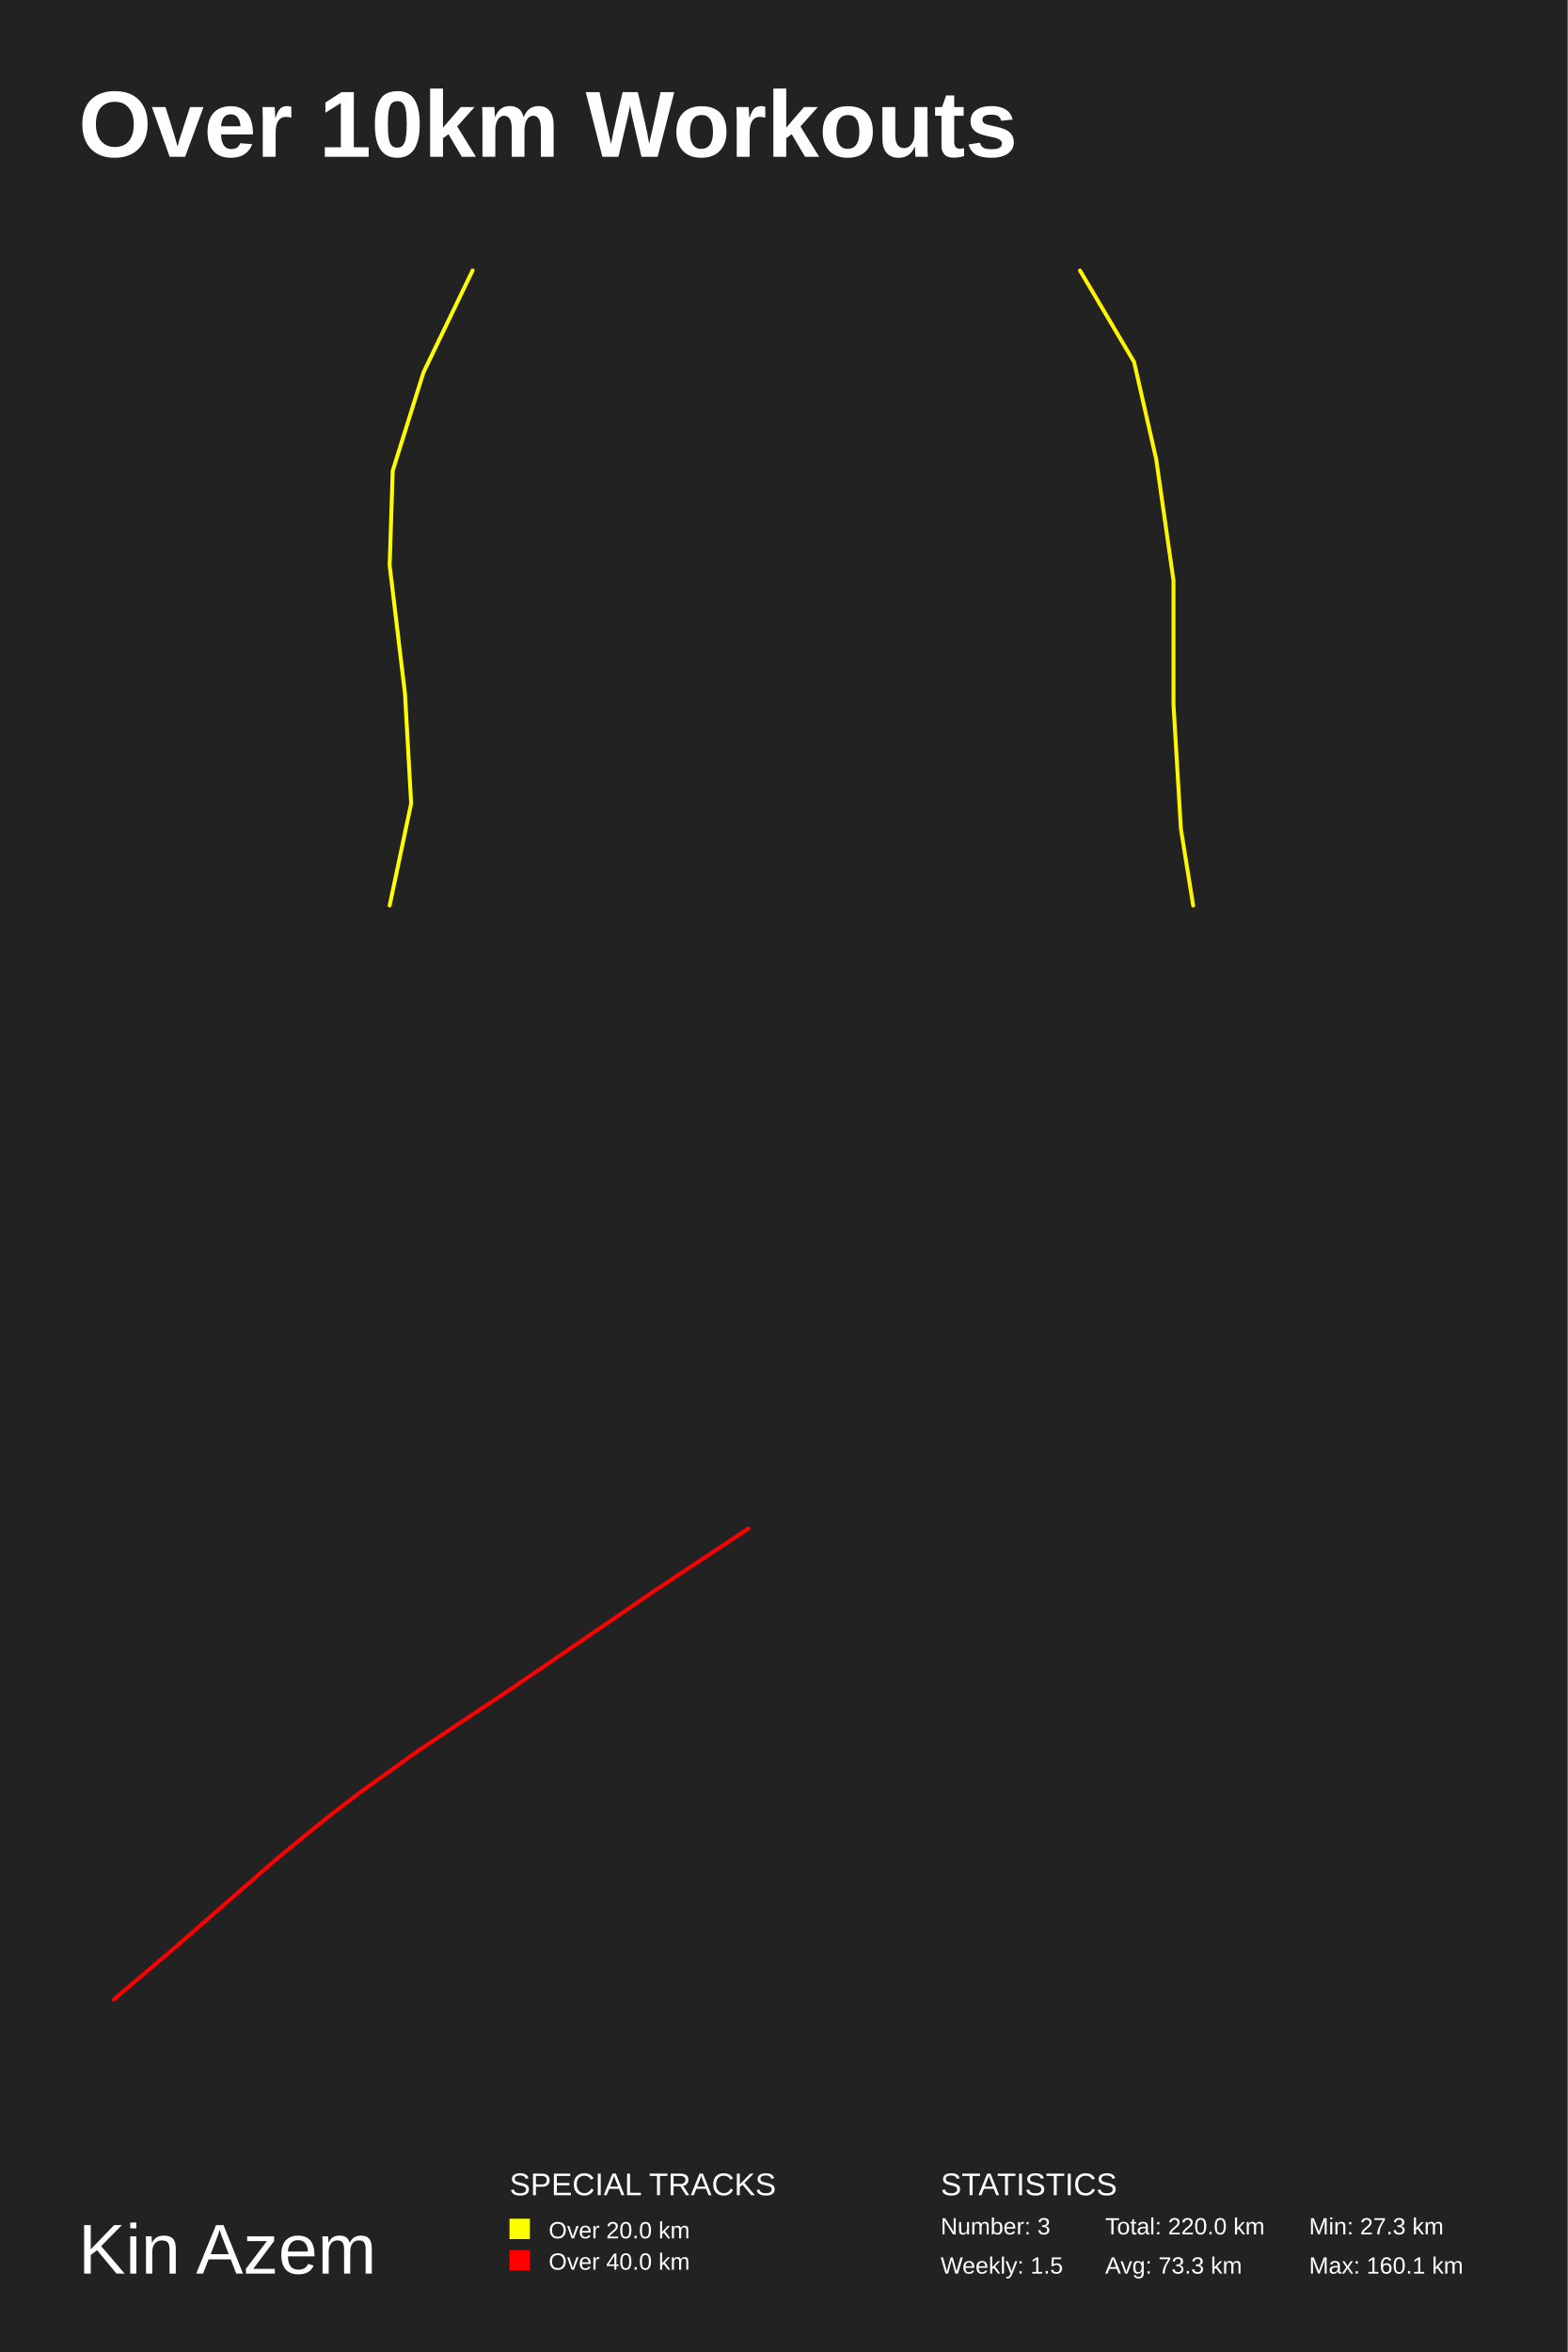
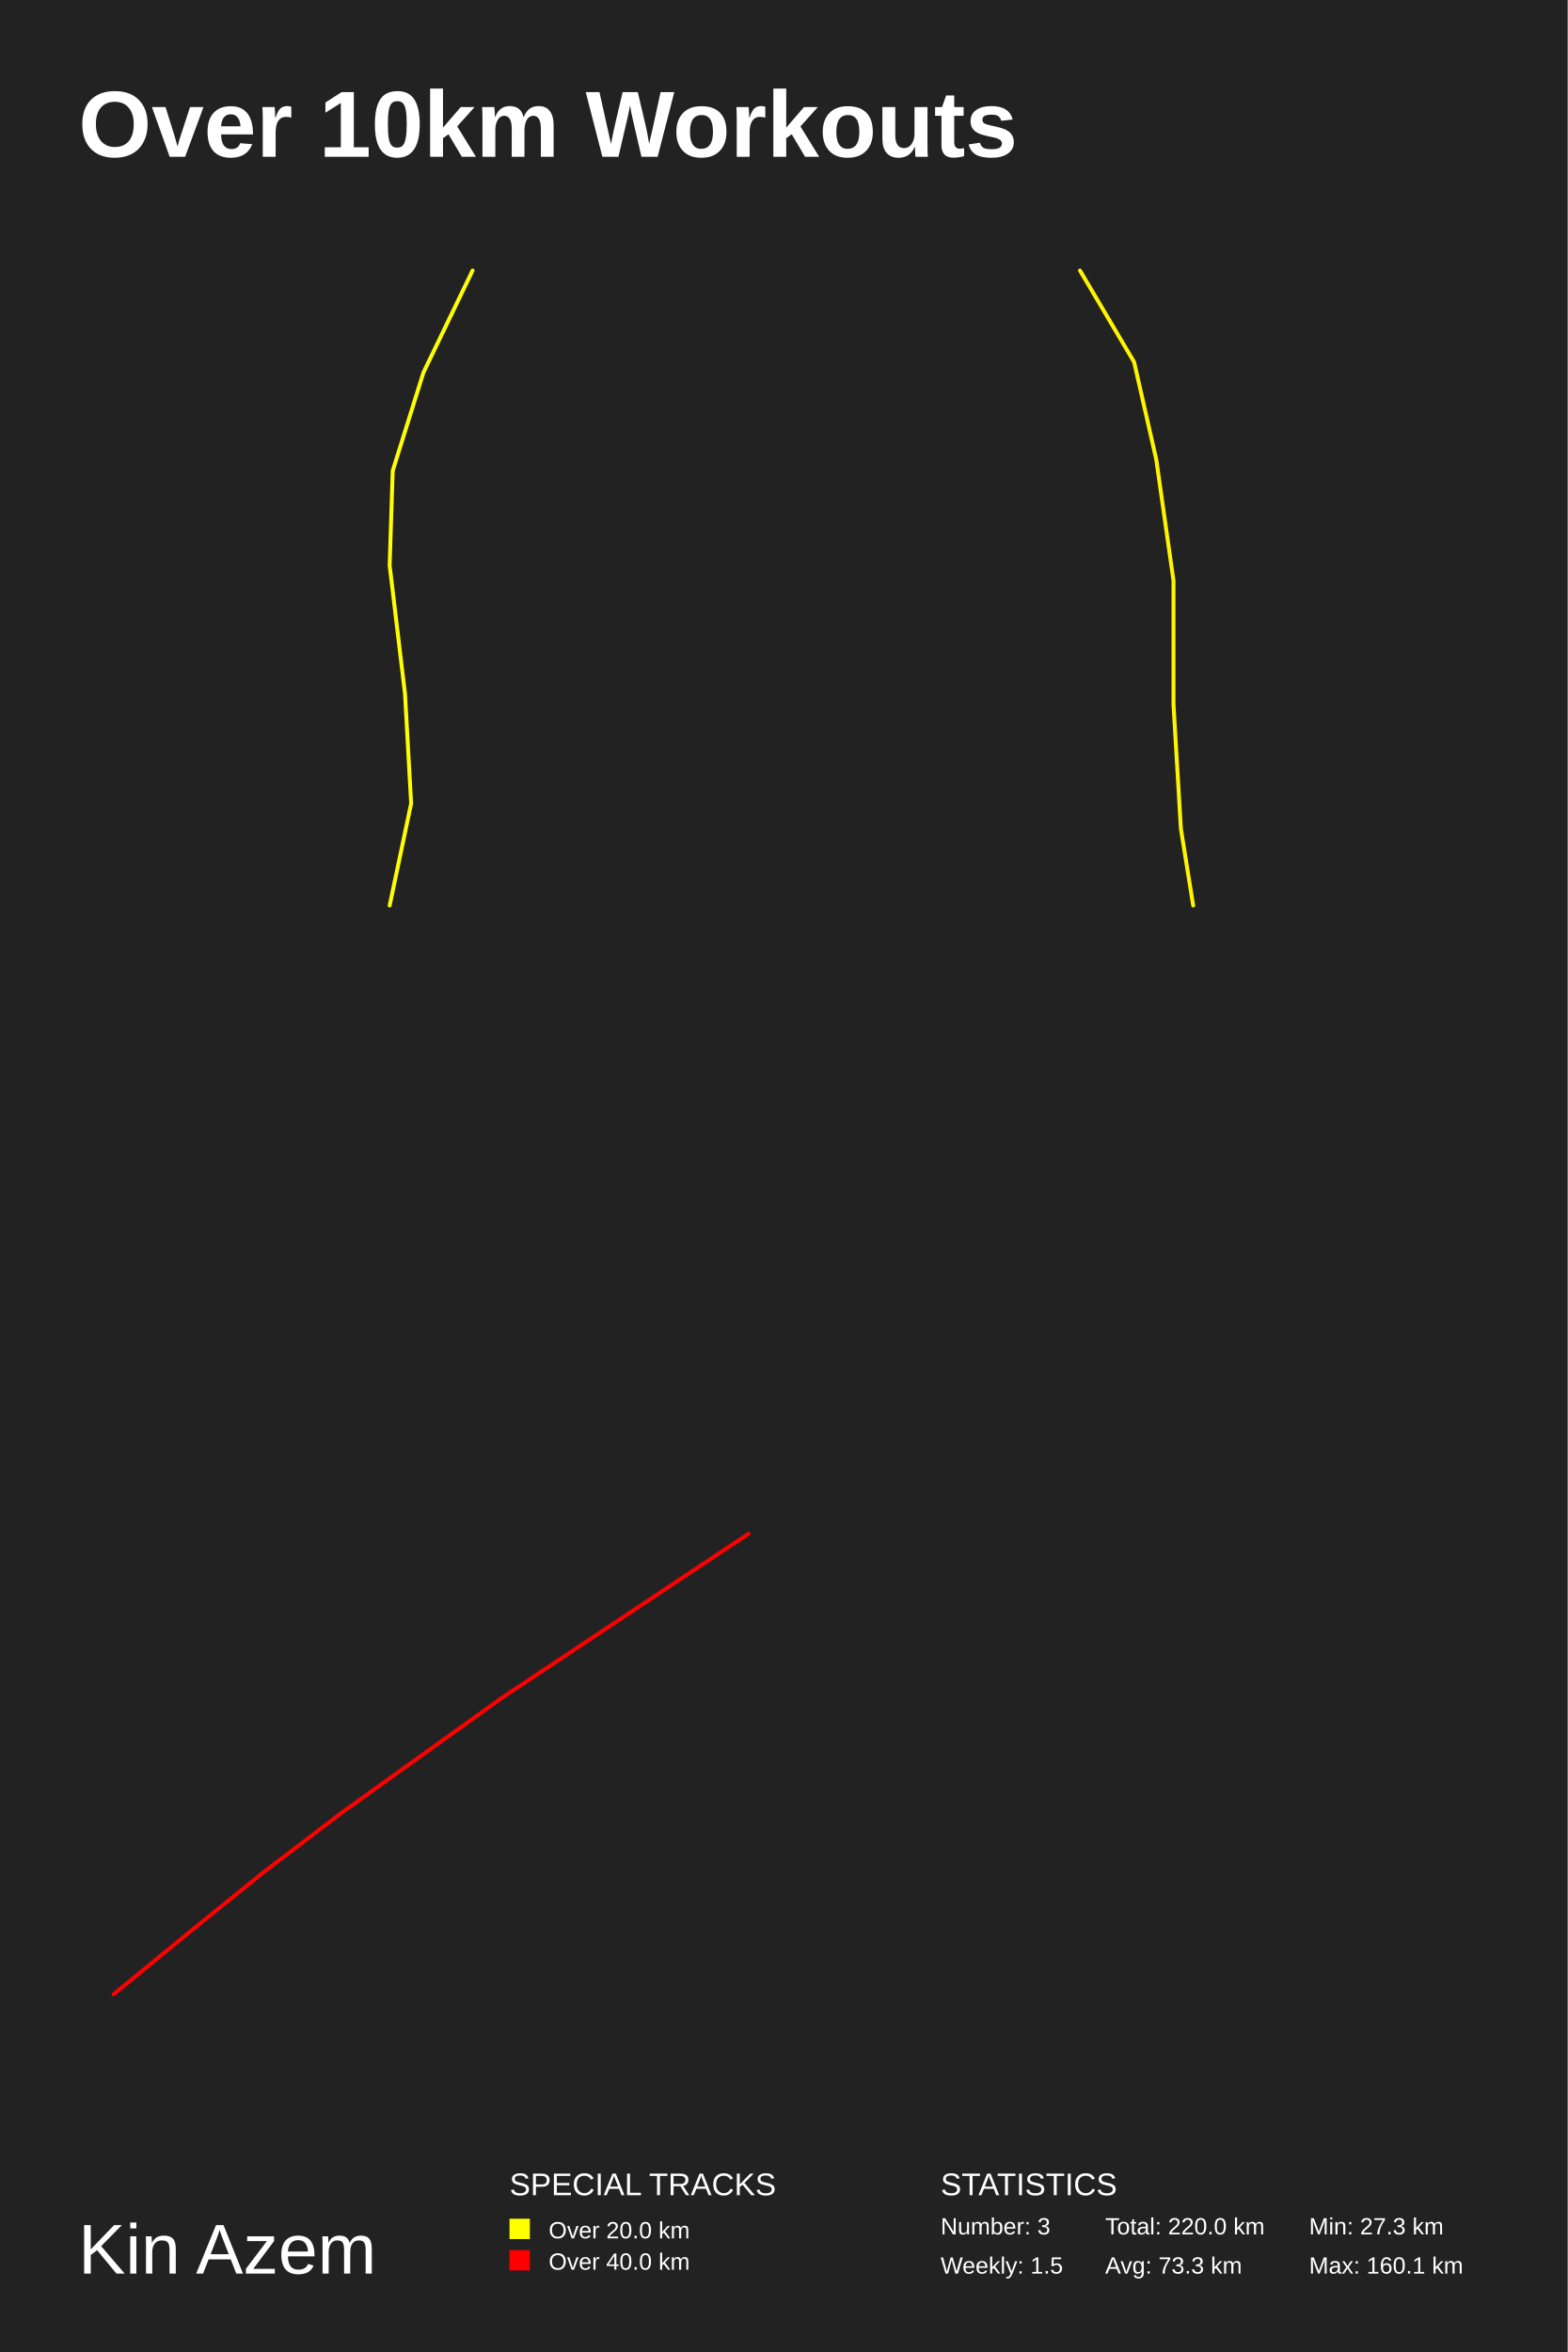
<svg xmlns="http://www.w3.org/2000/svg" baseProfile="full" height="300mm" version="1.1" viewBox="0,0,200,300" width="200mm">
  <defs />
  <rect fill="#222222" height="300" width="200" x="0" y="0" />
  <text fill="#FFFFFF" style="font-size:12px; font-family:Arial; font-weight:bold;" x="10" y="20">Over 10km Workouts</text>
  <text fill="#FFFFFF" style="font-size:9px; font-family:Arial" x="10" y="290">Kin Azem</text>
  <text fill="#FFFFFF" style="font-size:4px; font-family:Arial" x="65" y="280">SPECIAL TRACKS</text>
  <rect fill="yellow" height="2.6" width="2.6" x="65" y="283" />
  <text fill="#FFFFFF" style="font-size:3px; font-family:Arial" x="70" y="285.5">Over 20.0 km</text>
  <rect fill="red" height="2.6" width="2.6" x="65" y="287" />
  <text fill="#FFFFFF" style="font-size:3px; font-family:Arial" x="70" y="289.5">Over 40.0 km</text>
  <text fill="#FFFFFF" style="font-size:4px; font-family:Arial" x="120" y="280">STATISTICS</text>
  <text fill="#FFFFFF" style="font-size:3px; font-family:Arial" x="120" y="285">Number: 3</text>
  <text fill="#FFFFFF" style="font-size:3px; font-family:Arial" x="120" y="290">Weekly: 1.5</text>
  <text fill="#FFFFFF" style="font-size:3px; font-family:Arial" x="141" y="285">Total: 220.0 km</text>
  <text fill="#FFFFFF" style="font-size:3px; font-family:Arial" x="141" y="290">Avg: 73.3 km</text>
  <text fill="#FFFFFF" style="font-size:3px; font-family:Arial" x="167" y="285">Min: 27.3 km</text>
  <text fill="#FFFFFF" style="font-size:3px; font-family:Arial" x="167" y="290">Max: 160.1 km</text>
  <polyline fill="none" opacity="1" points="60.291,34.5 54.02,47.518 50.101,60.054 49.709,72.107 51.669,88.5 52.453,102.482 49.709,115.5" stroke="#ffff00" stroke-dasharray="none" stroke-linecap="round" stroke-linejoin="round" stroke-width="0.5" />
  <polyline fill="none" opacity="1" points="152.223,115.5 150.653,105.705 149.711,89.882 149.711,74.058 147.512,58.612 144.686,46.179 137.777,34.5" stroke="#fff500" stroke-dasharray="none" stroke-linecap="round" stroke-linejoin="round" stroke-width="0.5" />
-   <polyline fill="none" opacity="1" points="95.5,194.954 83.989,202.577 64.927,215.599 53.469,223.222 46.023,228.558 42.433,231.29 38.895,234.148 35.41,237.006 22.209,248.504 14.5,255.046" stroke="red" stroke-dasharray="none" stroke-linecap="round" stroke-linejoin="round" stroke-width="0.5" />
+   <polyline fill="none" opacity="1" points="95.5,195.628 64.056,216.546 43.625,231.189 33.772,238.684 24.064,246.528 14.5,254.372" stroke="red" stroke-dasharray="none" stroke-linecap="round" stroke-linejoin="round" stroke-width="0.5" />
</svg>
